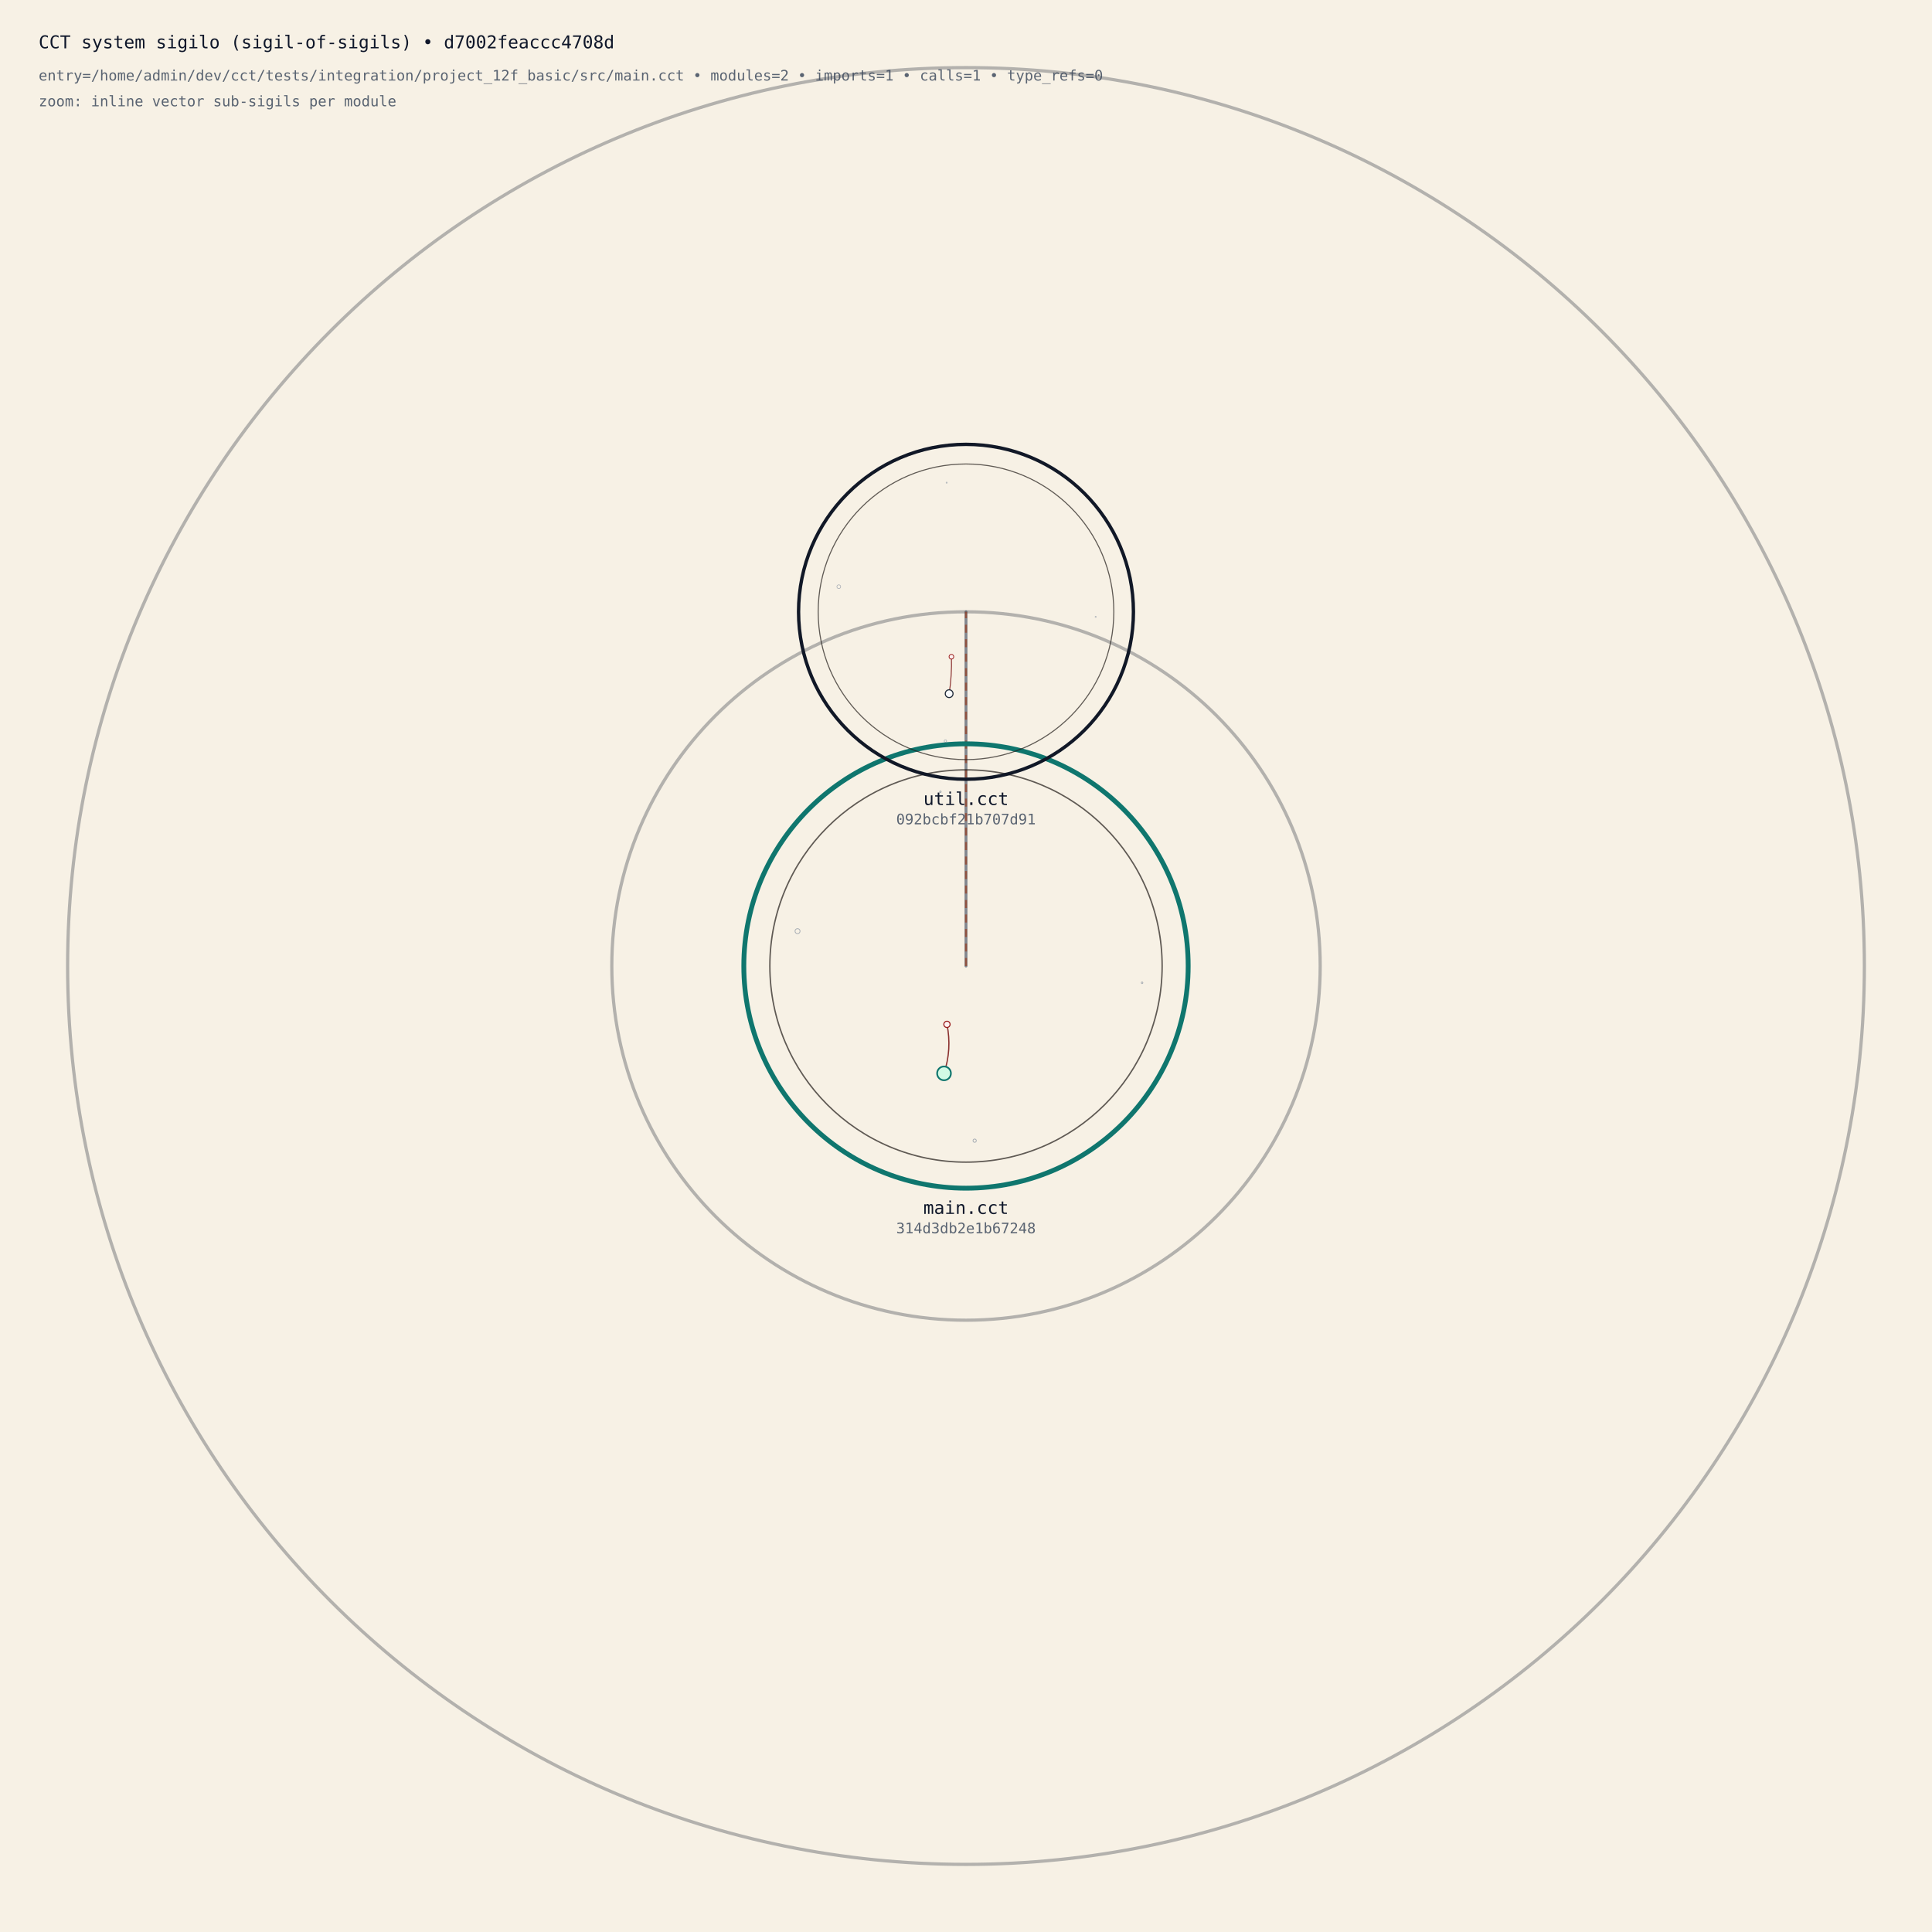
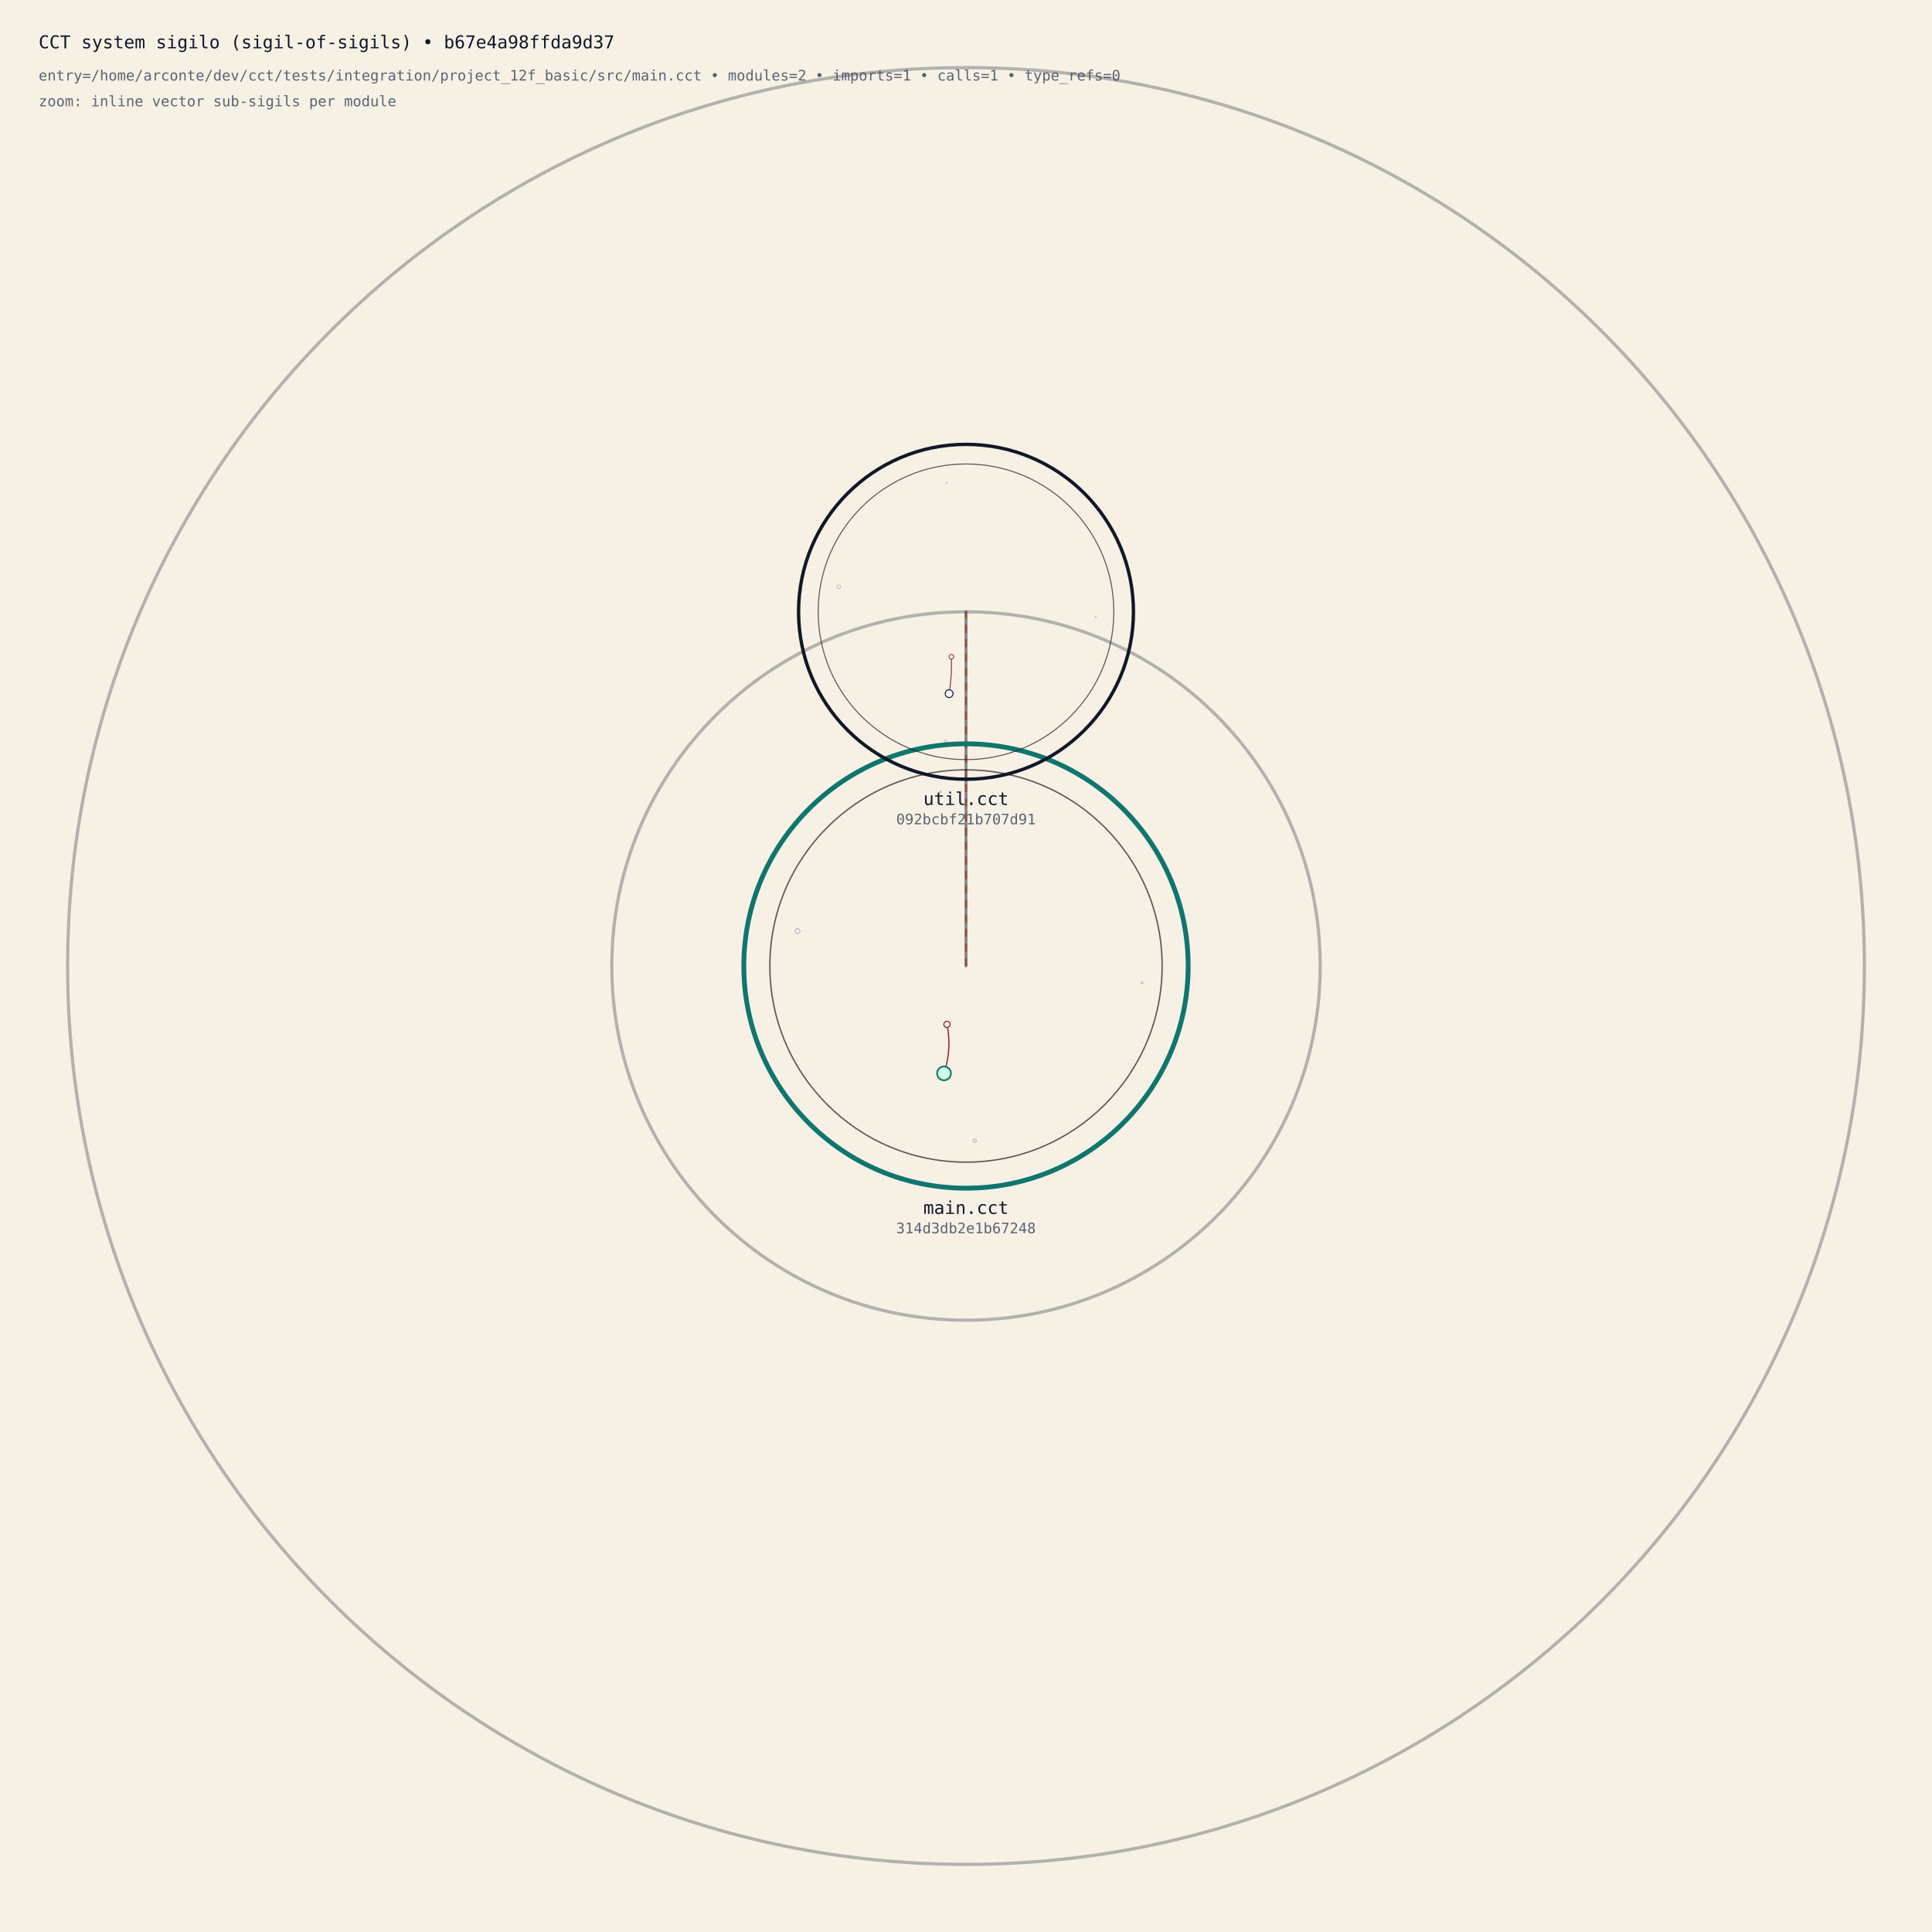
<svg xmlns="http://www.w3.org/2000/svg" width="1200" height="1200" viewBox="0.00 0.00 1200.00 1200.00" role="img" aria-label="CCT system sigilo">
  <defs>
    <style>
      .bg { fill: #f7f1e5; }
      .macro-ring { fill: none; stroke: #1f2937; stroke-width: 2.0; opacity: 0.32; }
      .macro-import { stroke: #334155; stroke-width: 1.8; stroke-linecap: round; fill: none; opacity: 0.60; }
      .macro-sem { stroke: #9a3412; stroke-width: 1.3; stroke-dasharray: 5 4; fill: none; opacity: 0.62; }
      .module-frame { fill: none; stroke: #111827; stroke-width: 2.1; }
      .module-entry-frame { fill: none; stroke: #0f766e; stroke-width: 3.0; }
      .module-label { fill: #0f172a; font: 11px monospace; }
      .module-hash { fill: #334155; font: 9px monospace; opacity: 0.8; }
      .base { stroke: #1f1a17; stroke-width: 1.6; fill: none; opacity: 0.7; }
      .primary { stroke: #111827; stroke-width: 2.4; fill: none; stroke-linecap: round; }
      .call { stroke: #4b5563; stroke-width: 1.5; fill: none; stroke-linecap: round; opacity: 0.82; }
      .branch { stroke: #6b7280; stroke-width: 1.2; fill: none; opacity: 0.8; }
      .loop { stroke: #0f766e; stroke-width: 1.3; fill: none; opacity: 0.84; }
      .bind { stroke: #6b7280; stroke-width: 1.05; fill: none; opacity: 0.84; }
      .term { stroke: #7f1d1d; stroke-width: 1.45; fill: none; stroke-linecap: round; }
      .node-main { fill: #f8fafc; stroke: #1f2937; stroke-width: 1.65; }
      .node-entry { fill: #d1fae5; stroke: #0f766e; stroke-width: 1.95; }
      .node-aux { fill: #f1f5f9; stroke: #475569; stroke-width: 1.15; }
      .node-loop { fill: #ecfeff; stroke: #0f766e; stroke-width: 1.2; }
      .node-term { fill: #fef2f2; stroke: #991b1b; stroke-width: 1.2; }
      .orn { stroke: #64748b; stroke-width: 0.9; fill: none; opacity: 0.55; }
      .hash { fill: #111827; font: 9px monospace; letter-spacing: 0.5px; }
      .label { fill: #0f172a; font: 8px monospace; opacity: 0.68; }
      .web-shell { fill: rgba(255,252,246,0.80); stroke: #5a4b3f; stroke-width: 1.0; }
      .web-chamber { fill: none; stroke: #8b7763; stroke-width: 1.2; opacity: 0.82; }
      .web-thread { fill: none; stroke: #8d7a68; stroke-width: 0.95; opacity: 0.58; }
      .web-group-arc { fill: none; stroke: #c5b59f; stroke-width: 0.95; opacity: 0.86; }
      .web-link { fill: none; stroke: #7b6a59; stroke-width: 0.92; opacity: 0.62; }
      .route-shell { fill: rgba(255,252,246,0.72); stroke: #5a4b3f; stroke-width: 0.95; }
      .route-mid { fill: none; stroke: #b7a690; stroke-width: 0.82; opacity: 0.76; }
      .route-arc { fill: none; stroke: #7a6957; stroke-width: 0.82; opacity: 0.82; stroke-linecap: round; }
      .route-spoke { fill: none; stroke: #978573; stroke-width: 0.78; opacity: 0.76; stroke-linecap: round; }
      .route-core { fill: #f7efe3; stroke: #57483b; stroke-width: 0.82; }
      .route-chord { fill: none; stroke: #51453b; stroke-width: 0.76; opacity: 0.70; stroke-linecap: round; }
      .route-glyph { fill: none; stroke: #efe6d9; stroke-width: 0.9; stroke-linejoin: round; }
      .route-method-seed { fill: #6b5a4b; stroke: #f7efe2; stroke-width: 0.7; }
      .node-wrap, .edge-wrap, .system-node-wrap, .system-edge-wrap { cursor: help; }
      .node-wrap:hover &gt; circle, .system-node-wrap:hover &gt; circle { opacity: 0.96; }
      .edge-wrap:hover &gt; path, .edge-wrap:hover &gt; line, .system-edge-wrap:hover &gt; line { opacity: 1.0; }
    </style>
    <clipPath id="module_clip_000">
      <circle cx="256" cy="256" r="246" />
    </clipPath>
    <clipPath id="module_clip_001">
      <circle cx="256" cy="256" r="246" />
    </clipPath>
  </defs>
  <rect class="bg" x="0.00" y="0.00" width="1200.00" height="1200.00" />
  <g id="macro_foundation">
    <circle class="macro-ring" cx="600" cy="600" r="558" />
    <circle class="macro-ring" cx="600" cy="600" r="220.00" opacity="0.22" />
  </g>
  <g id="imports" class="macro-import">
    <g class="system-edge-wrap">
      <line x1="600.000" y1="600.000" x2="600.000" y2="380.000" />
    </g>
  </g>
  <g id="semantic_cross" class="macro-sem">
    <g class="system-edge-wrap">
      <line x1="600.000" y1="600.000" x2="600.000" y2="380.000" />
    </g>
  </g>
  <g id="module_sigils">
    <g id="module_sigil_000" transform="translate(462.000 462.000) scale(0.5390625)">
      <g clip-path="url(#module_clip_000)">
        <g id="foundation">
          <circle class="base" cx="256" cy="256" r="226" />
        </g>
        <g id="primary_path">
  </g>
        <g id="call_links">
  </g>
        <g id="branches">
  </g>
        <g id="loops">
  </g>
        <g id="bindings">
  </g>
        <g id="terminals">
          <g class="edge-wrap">
            <path class="term" d="M 230.68 379.71 Q 239.85 351.93 234.07 323.24" stroke-width="1.65" opacity="0.90" />
          </g>
        </g>
        <g id="nodes">
          <g class="node-wrap">
            <circle class="node-entry" cx="230.68" cy="379.71" r="7.95" data-kind="rituale" data-ritual="main" data-line="5" data-col="1" data-depth="3" data-stmt="RITUALE" data-loops="0" data-calls="1" data-entry="true" />
          </g>
          <g class="node-wrap">
            <circle class="node-term" cx="234.07" cy="323.24" r="3.60" data-kind="term" data-ritual="main" data-line="6" data-col="3" data-depth="3" data-stmt="REDDE" />
          </g>
        </g>
        <g id="ornaments">
          <circle class="orn" cx="458.89" cy="275.32" r="0.90" />
          <circle class="orn" cx="265.99" cy="457.26" r="1.90" />
          <circle class="orn" cx="61.90" cy="215.84" r="2.90" />
          <circle class="orn" cx="226.51" cy="55.23" r="0.90" />
        </g>
      </g>
    </g>
    <g class="system-node-wrap">
      <circle class="module-entry-frame" cx="600.000" cy="600.000" r="138.000" />
      <text class="module-label" x="600.000" y="754.000" text-anchor="middle">main.cct</text>
      <text class="module-hash" x="600.000" y="766.000" text-anchor="middle">314d3db2e1b67248</text>
    </g>
    <g id="module_sigil_001" transform="translate(496.000 276.000) scale(0.40625)">
      <g clip-path="url(#module_clip_001)">
        <g id="foundation">
          <circle class="base" cx="256" cy="256" r="226" />
        </g>
        <g id="primary_path">
  </g>
        <g id="call_links">
  </g>
        <g id="branches">
  </g>
        <g id="loops">
  </g>
        <g id="bindings">
  </g>
        <g id="terminals">
          <g class="edge-wrap">
            <path class="term" d="M 230.24 381.18 Q 234.64 353.11 233.69 324.71" stroke-width="1.65" opacity="0.90" />
          </g>
        </g>
        <g id="nodes">
          <g class="node-wrap">
            <circle class="node-main" cx="230.24" cy="381.18" r="5.95" data-kind="rituale" data-ritual="soma_basica" data-line="3" data-col="1" data-depth="3" data-stmt="RITUALE" data-loops="0" data-calls="0" />
          </g>
          <g class="node-wrap">
            <circle class="node-term" cx="233.69" cy="324.71" r="3.60" data-kind="term" data-ritual="soma_basica" data-line="4" data-col="3" data-depth="3" data-stmt="REDDE" />
          </g>
        </g>
        <g id="ornaments">
          <circle class="orn" cx="454.24" cy="263.71" r="0.90" />
          <circle class="orn" cx="224.54" cy="453.58" r="1.90" />
          <circle class="orn" cx="61.51" cy="217.64" r="2.90" />
          <circle class="orn" cx="226.44" cy="58.57" r="0.90" />
        </g>
      </g>
    </g>
    <g class="system-node-wrap">
      <circle class="module-frame" cx="600.000" cy="380.000" r="104.000" />
      <text class="module-label" x="600.000" y="500.000" text-anchor="middle">util.cct</text>
      <text class="module-hash" x="600.000" y="512.000" text-anchor="middle">092bcbf21b707d91</text>
    </g>
  </g>
-   <text class="module-label" x="24" y="30" font-size="14">CCT system sigilo (sigil-of-sigils) • d7002feaccc4708d</text>
-   <text class="module-hash" x="24" y="50" font-size="10">entry=/home/admin/dev/cct/tests/integration/project_12f_basic/src/main.cct • modules=2 • imports=1 • calls=1 • type_refs=0</text>
+   <text class="module-label" x="24" y="30" font-size="14">CCT system sigilo (sigil-of-sigils) • b67e4a98ffda9d37</text>
+   <text class="module-hash" x="24" y="50" font-size="10">entry=/home/arconte/dev/cct/tests/integration/project_12f_basic/src/main.cct • modules=2 • imports=1 • calls=1 • type_refs=0</text>
  <text class="module-hash" x="24" y="66" font-size="10">zoom: inline vector sub-sigils per module</text>
</svg>
